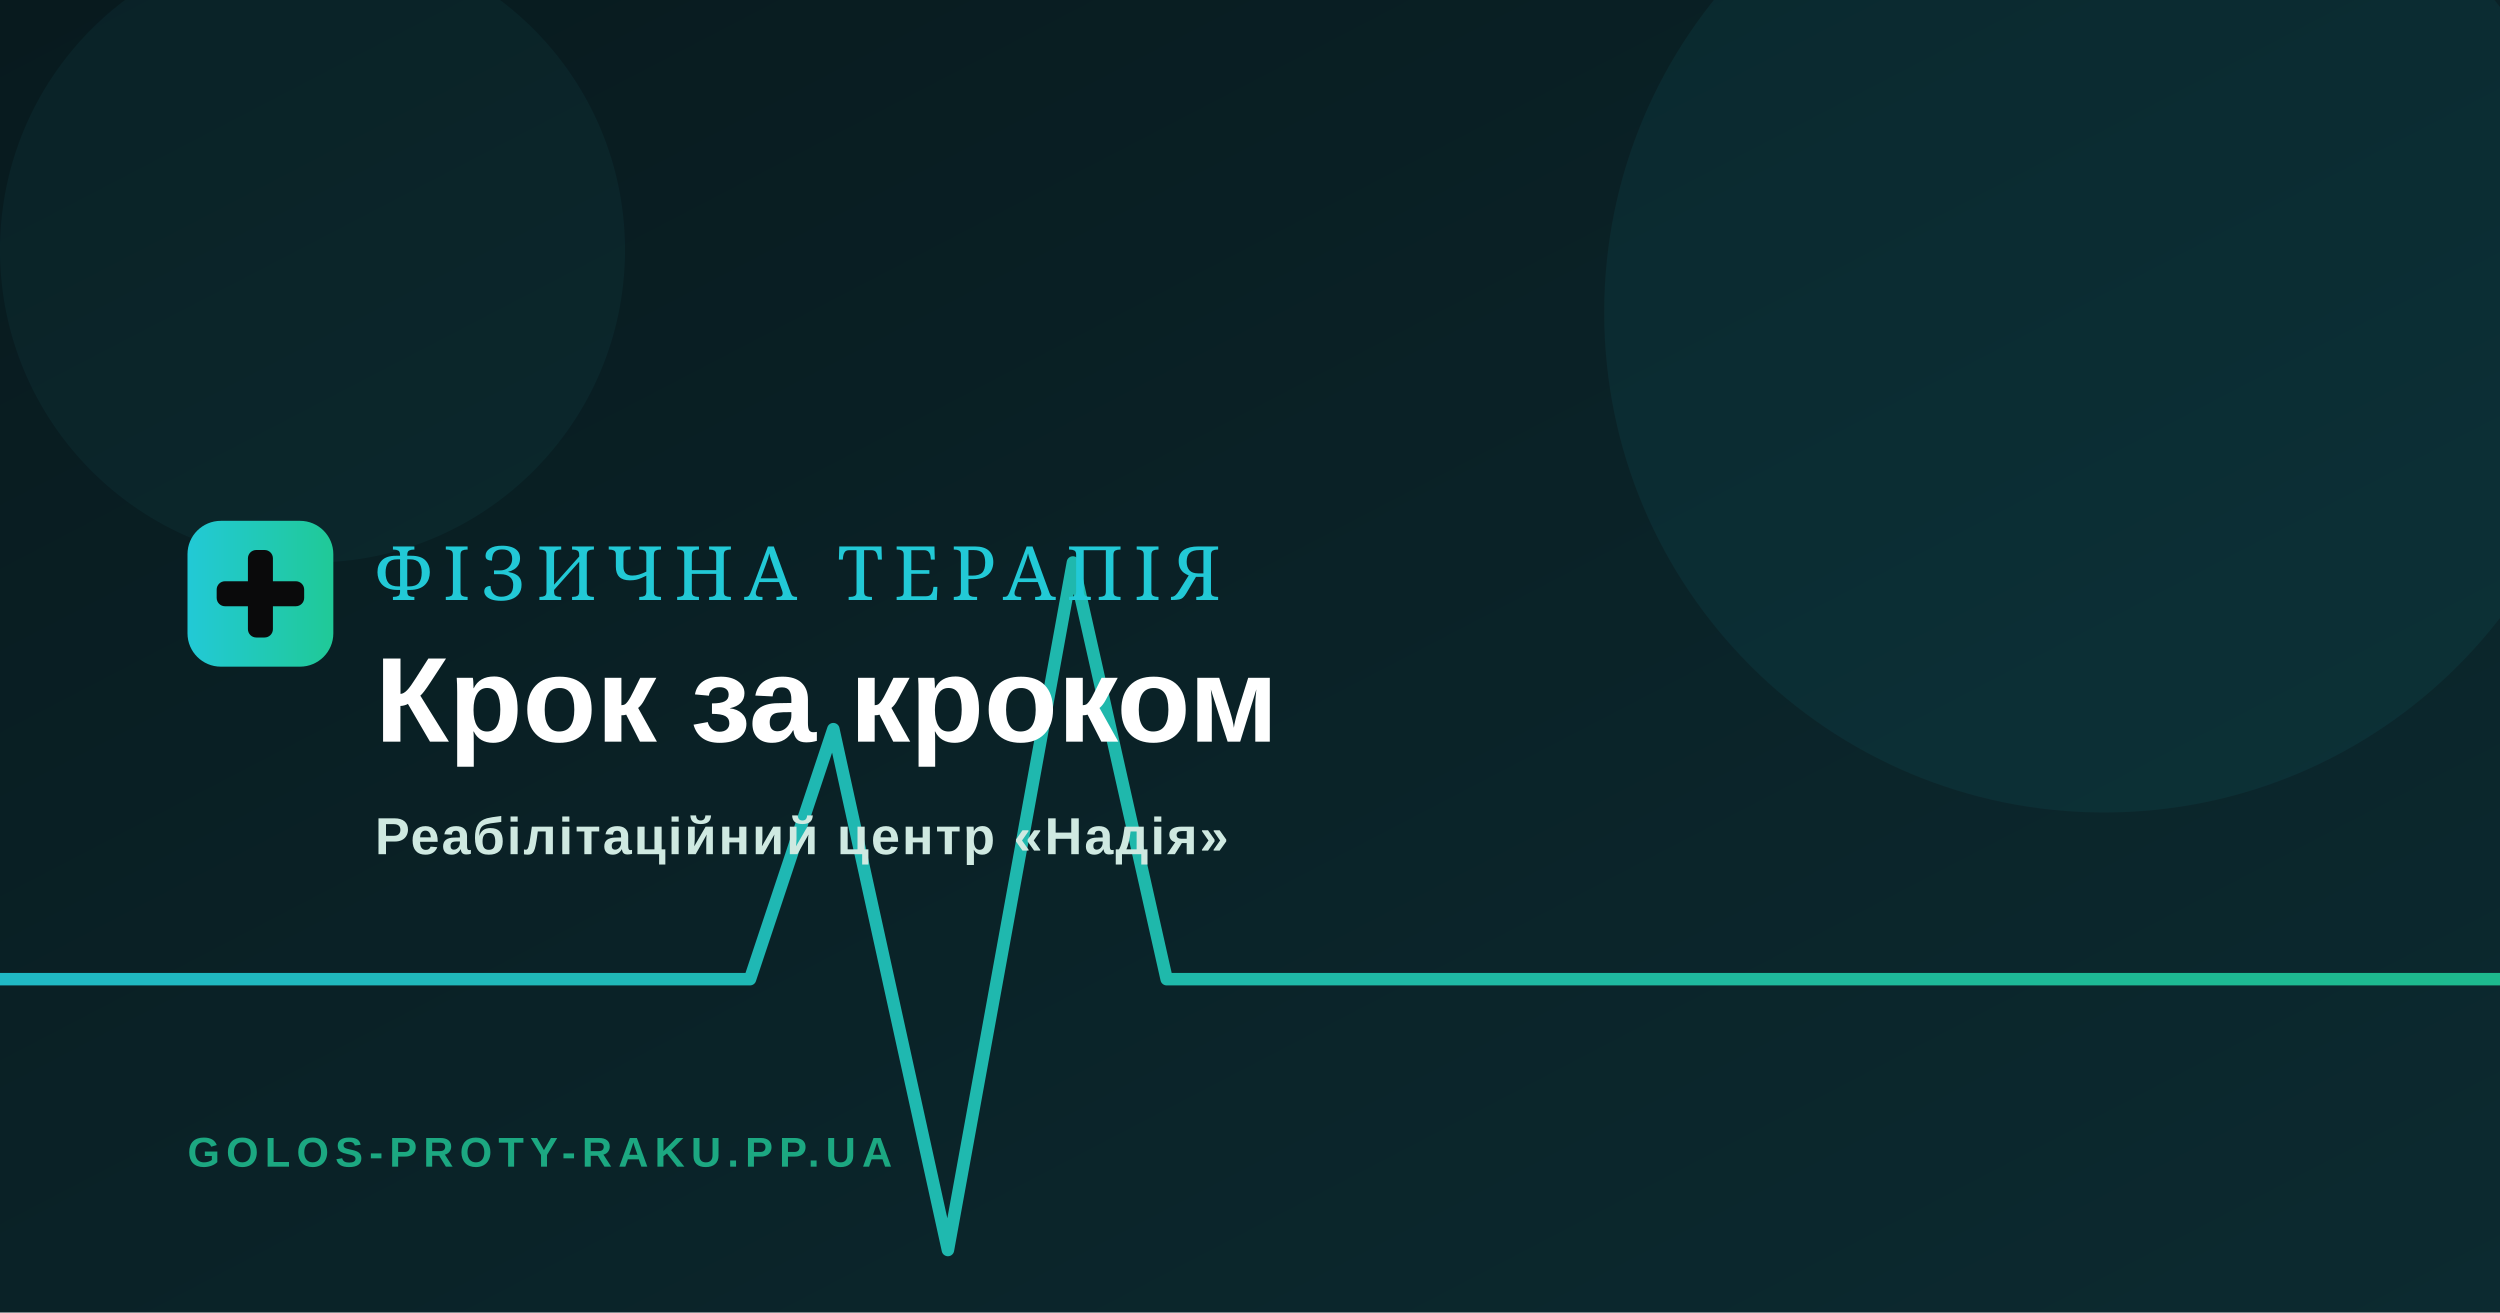
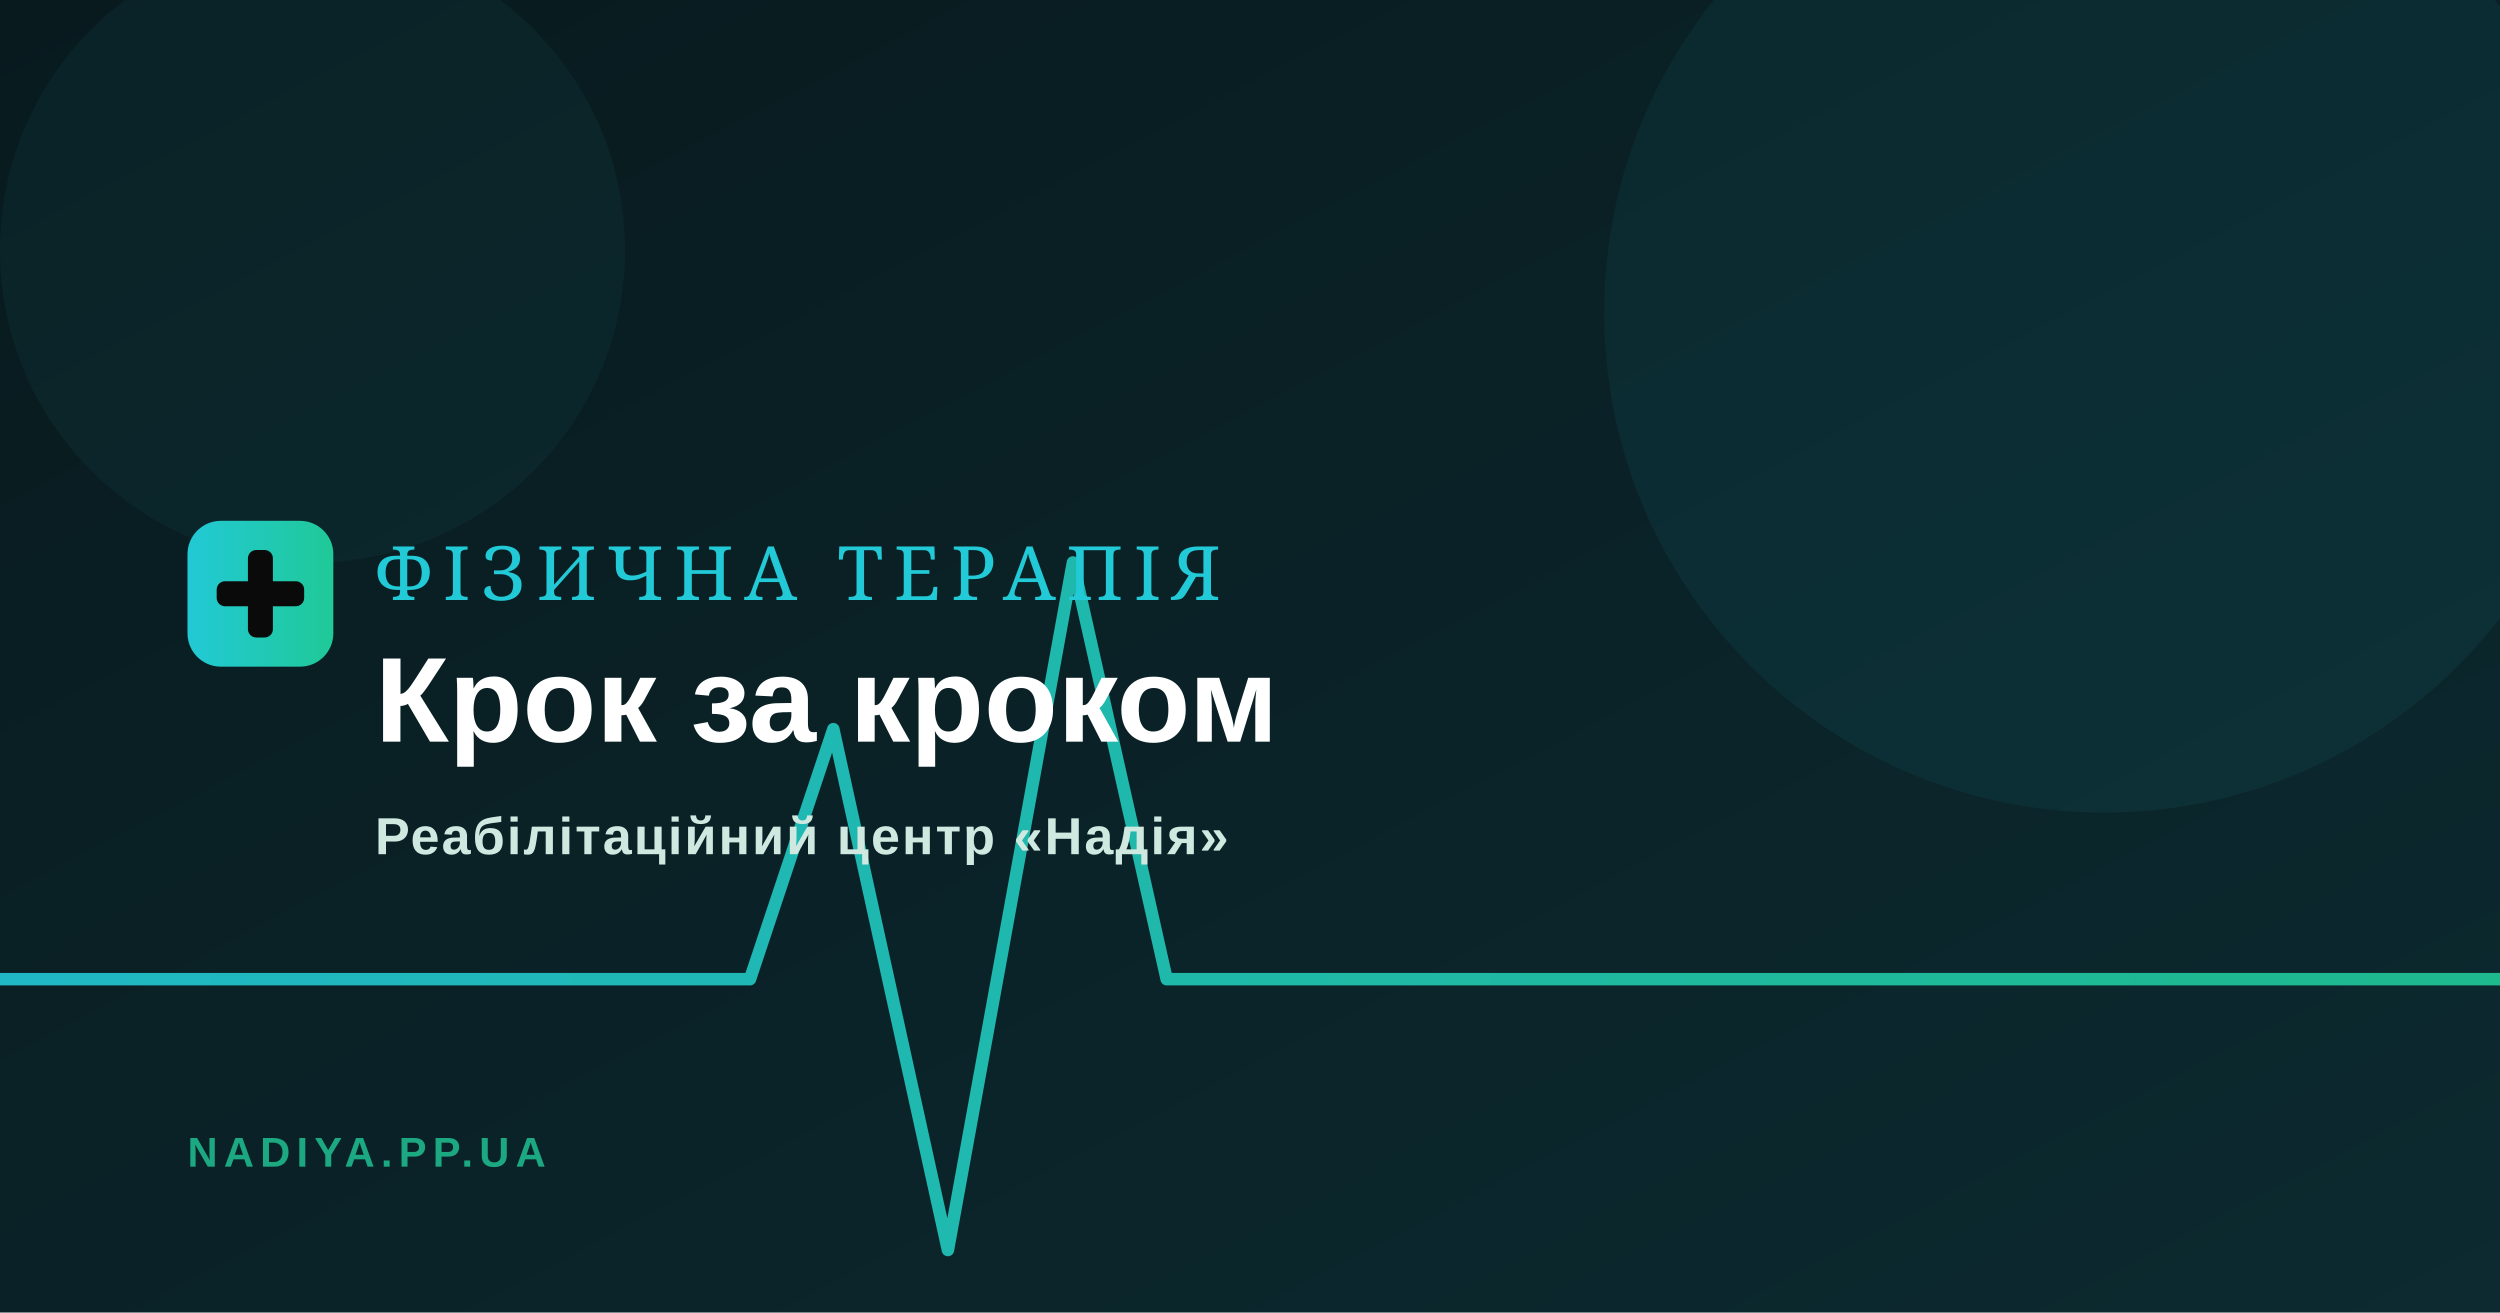
<svg xmlns="http://www.w3.org/2000/svg" viewBox="0 0 1200 630" width="1200" height="630" role="img" aria-label="ФІЗИЧНА ТЕРАПІЯ — центр Надія">
  <defs>
    <linearGradient id="bg" x1="0" y1="0" x2="1" y2="1">
      <stop offset="0" stop-color="#081a1e" />
      <stop offset="1" stop-color="#0c2a30" />
    </linearGradient>
    <linearGradient id="g" x1="0" y1="0" x2="1" y2="0">
      <stop offset="0" stop-color="#22c9d6" />
      <stop offset="1" stop-color="#20c997" />
    </linearGradient>
  </defs>
  <rect width="1200" height="630" fill="url(#bg)" />
  <circle cx="1010" cy="150" r="240" fill="#22c9d6" opacity="0.06" />
  <circle cx="150" cy="120" r="150" fill="#22c9d6" opacity="0.05" />
  <path d="M0 470 H360 l40 -120 l55 250 l60 -330 l45 200 H1200" fill="none" stroke="url(#g)" stroke-width="6" stroke-linejoin="round" stroke-linecap="round" opacity="0.9" />
  <g transform="translate(90,250)">
    <rect x="0" y="0" width="70" height="70" rx="16" fill="url(#g)" />
    <rect x="29" y="14" width="12" height="42" rx="4" fill="#0a0a0b" />
    <rect x="14" y="29" width="42" height="12" rx="4" fill="#0a0a0b" />
  </g>
  <text x="180" y="288" font-family="Georgia, serif" font-size="36" fill="#22c9d6" letter-spacing="5">ФІЗИЧНА ТЕРАПІЯ</text>
  <text x="180" y="356" font-family="Arial, Helvetica, sans-serif" font-weight="900" font-size="58" fill="#ffffff">Крок за кроком</text>
  <text x="180" y="410" font-family="Arial, Helvetica, sans-serif" font-weight="700" font-size="25" fill="#cfe9e1" letter-spacing="1">Реабілітаційний центр «Надія»</text>
-   <text x="90" y="560" font-family="Arial, Helvetica, sans-serif" font-weight="700" font-size="20" fill="#20c997" letter-spacing="3" opacity="0.8">GOLOS-PROTY-RAKU.PP.UA</text>
+   <text x="90" y="560" font-family="Arial, Helvetica, sans-serif" font-weight="700" font-size="20" fill="#20c997" letter-spacing="3" opacity="0.8">NADIYA.PP.UA</text>
</svg>
